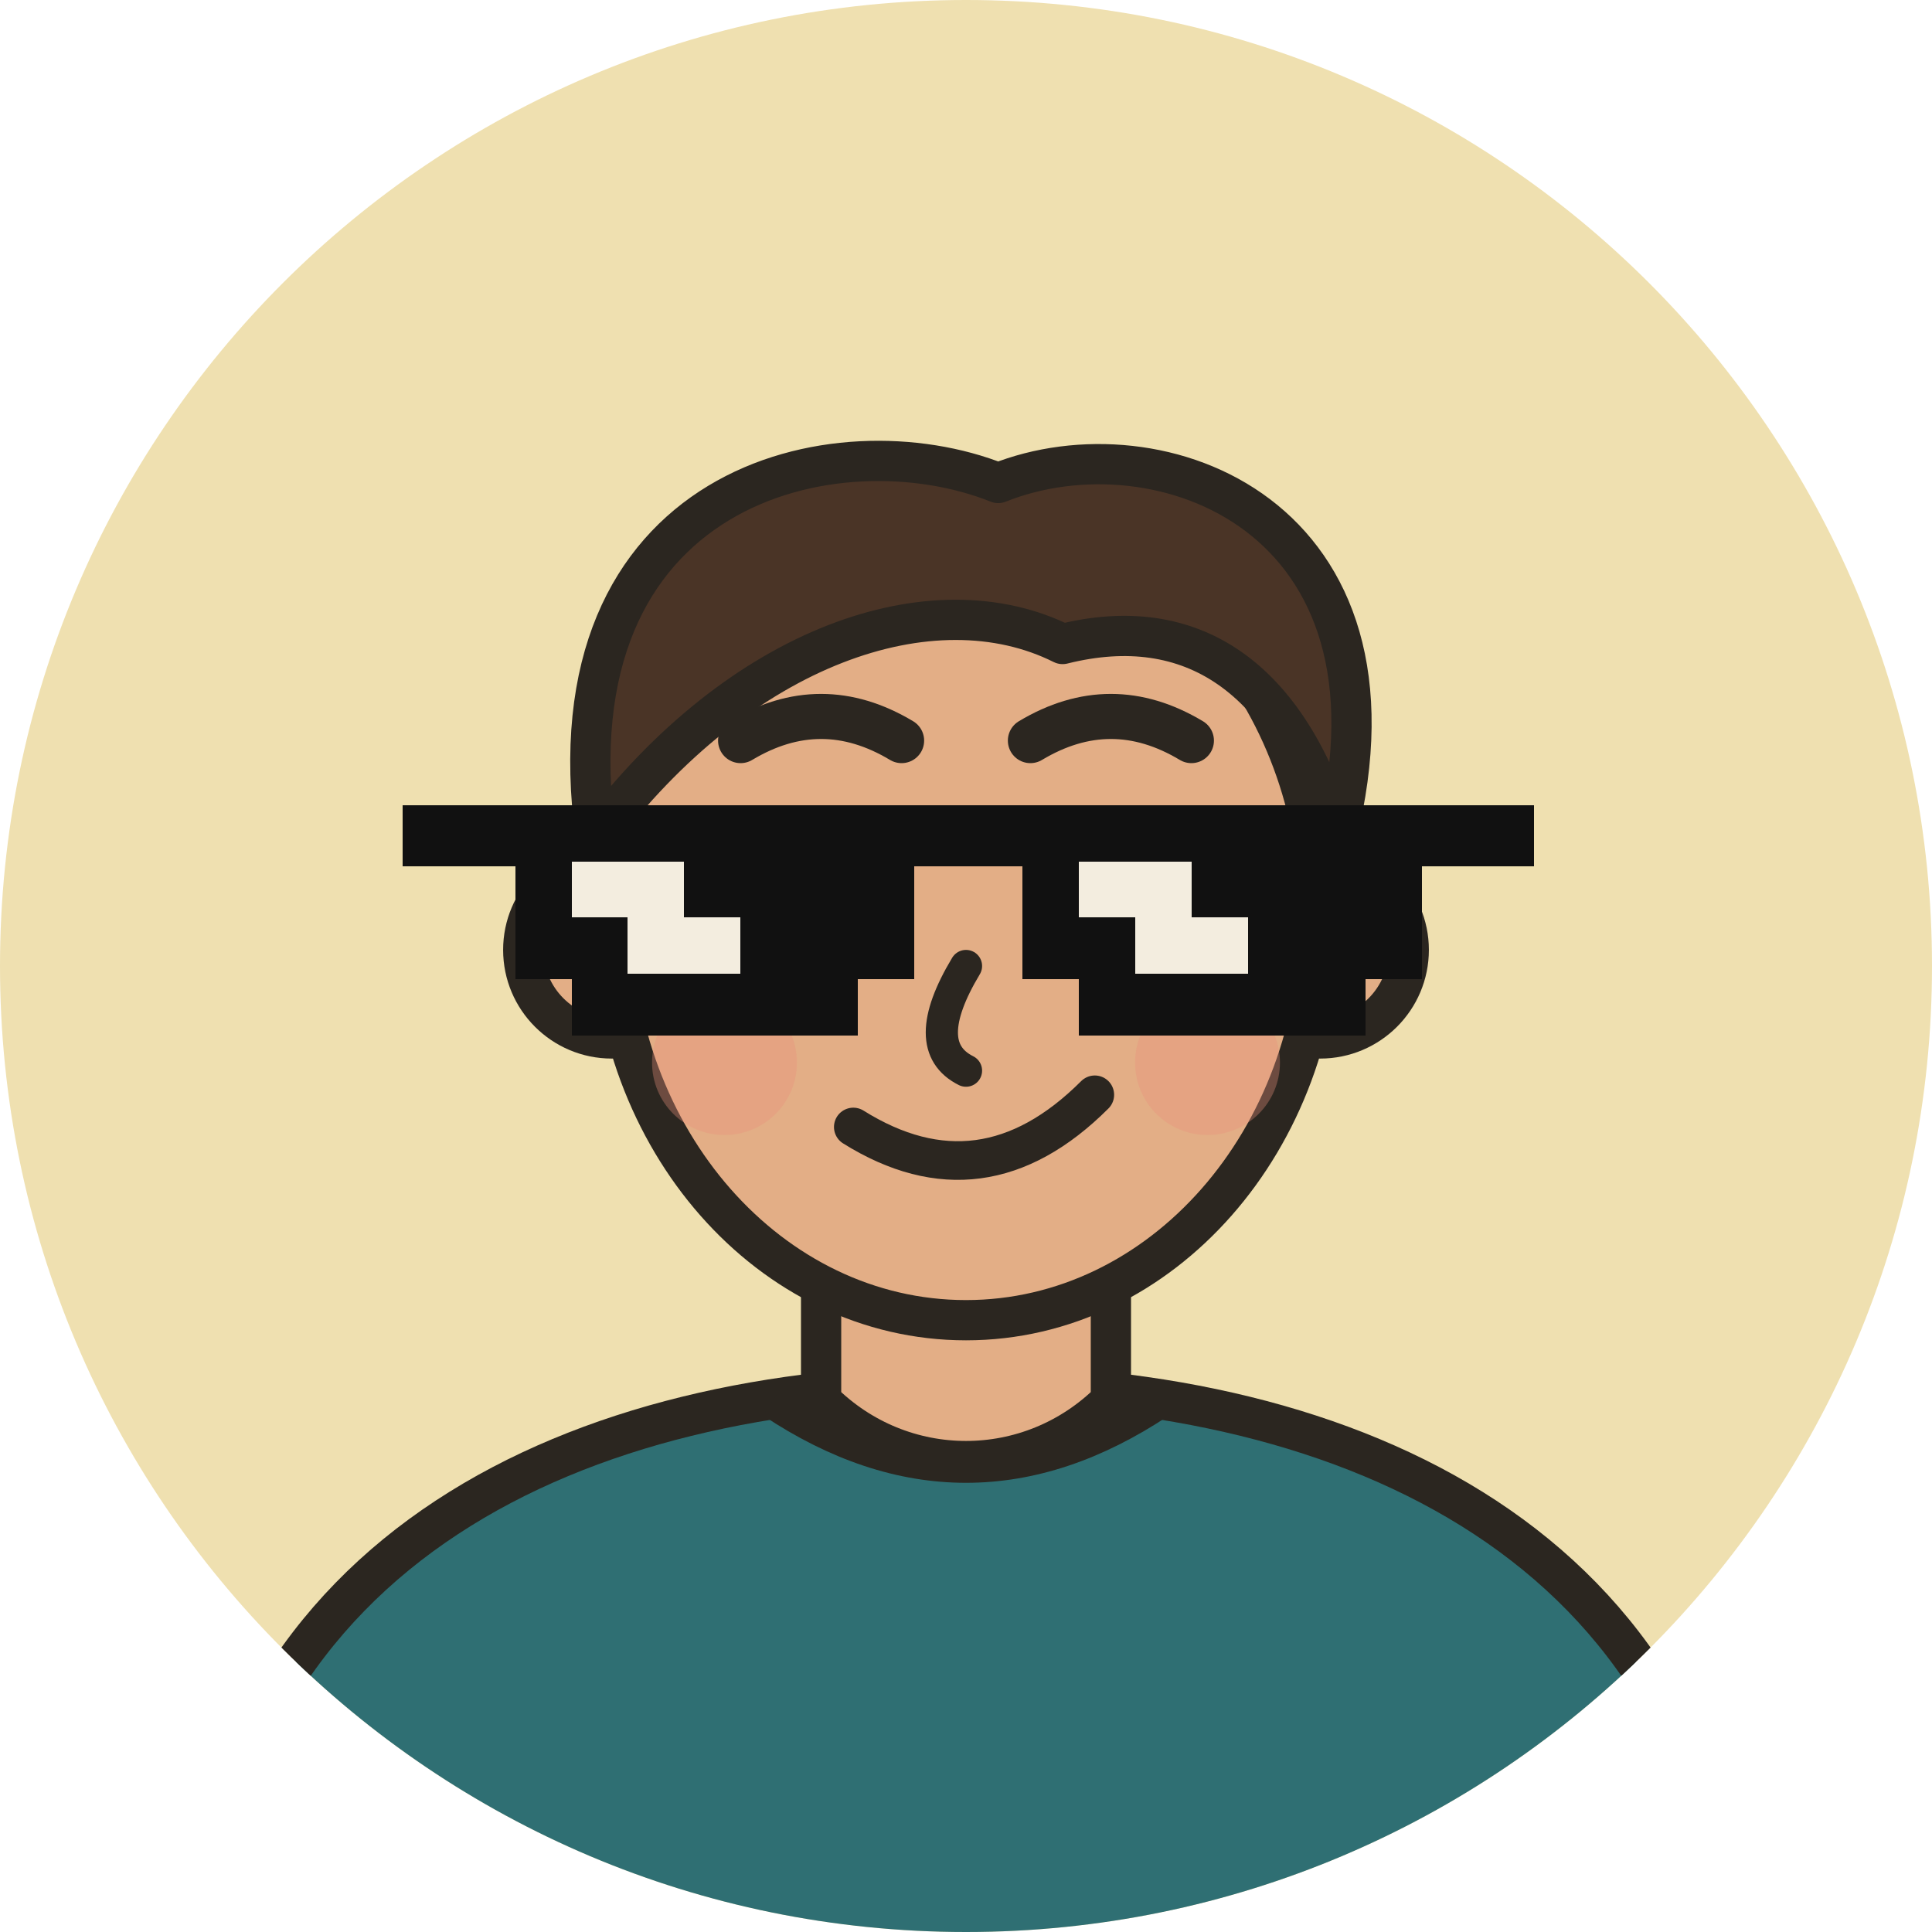
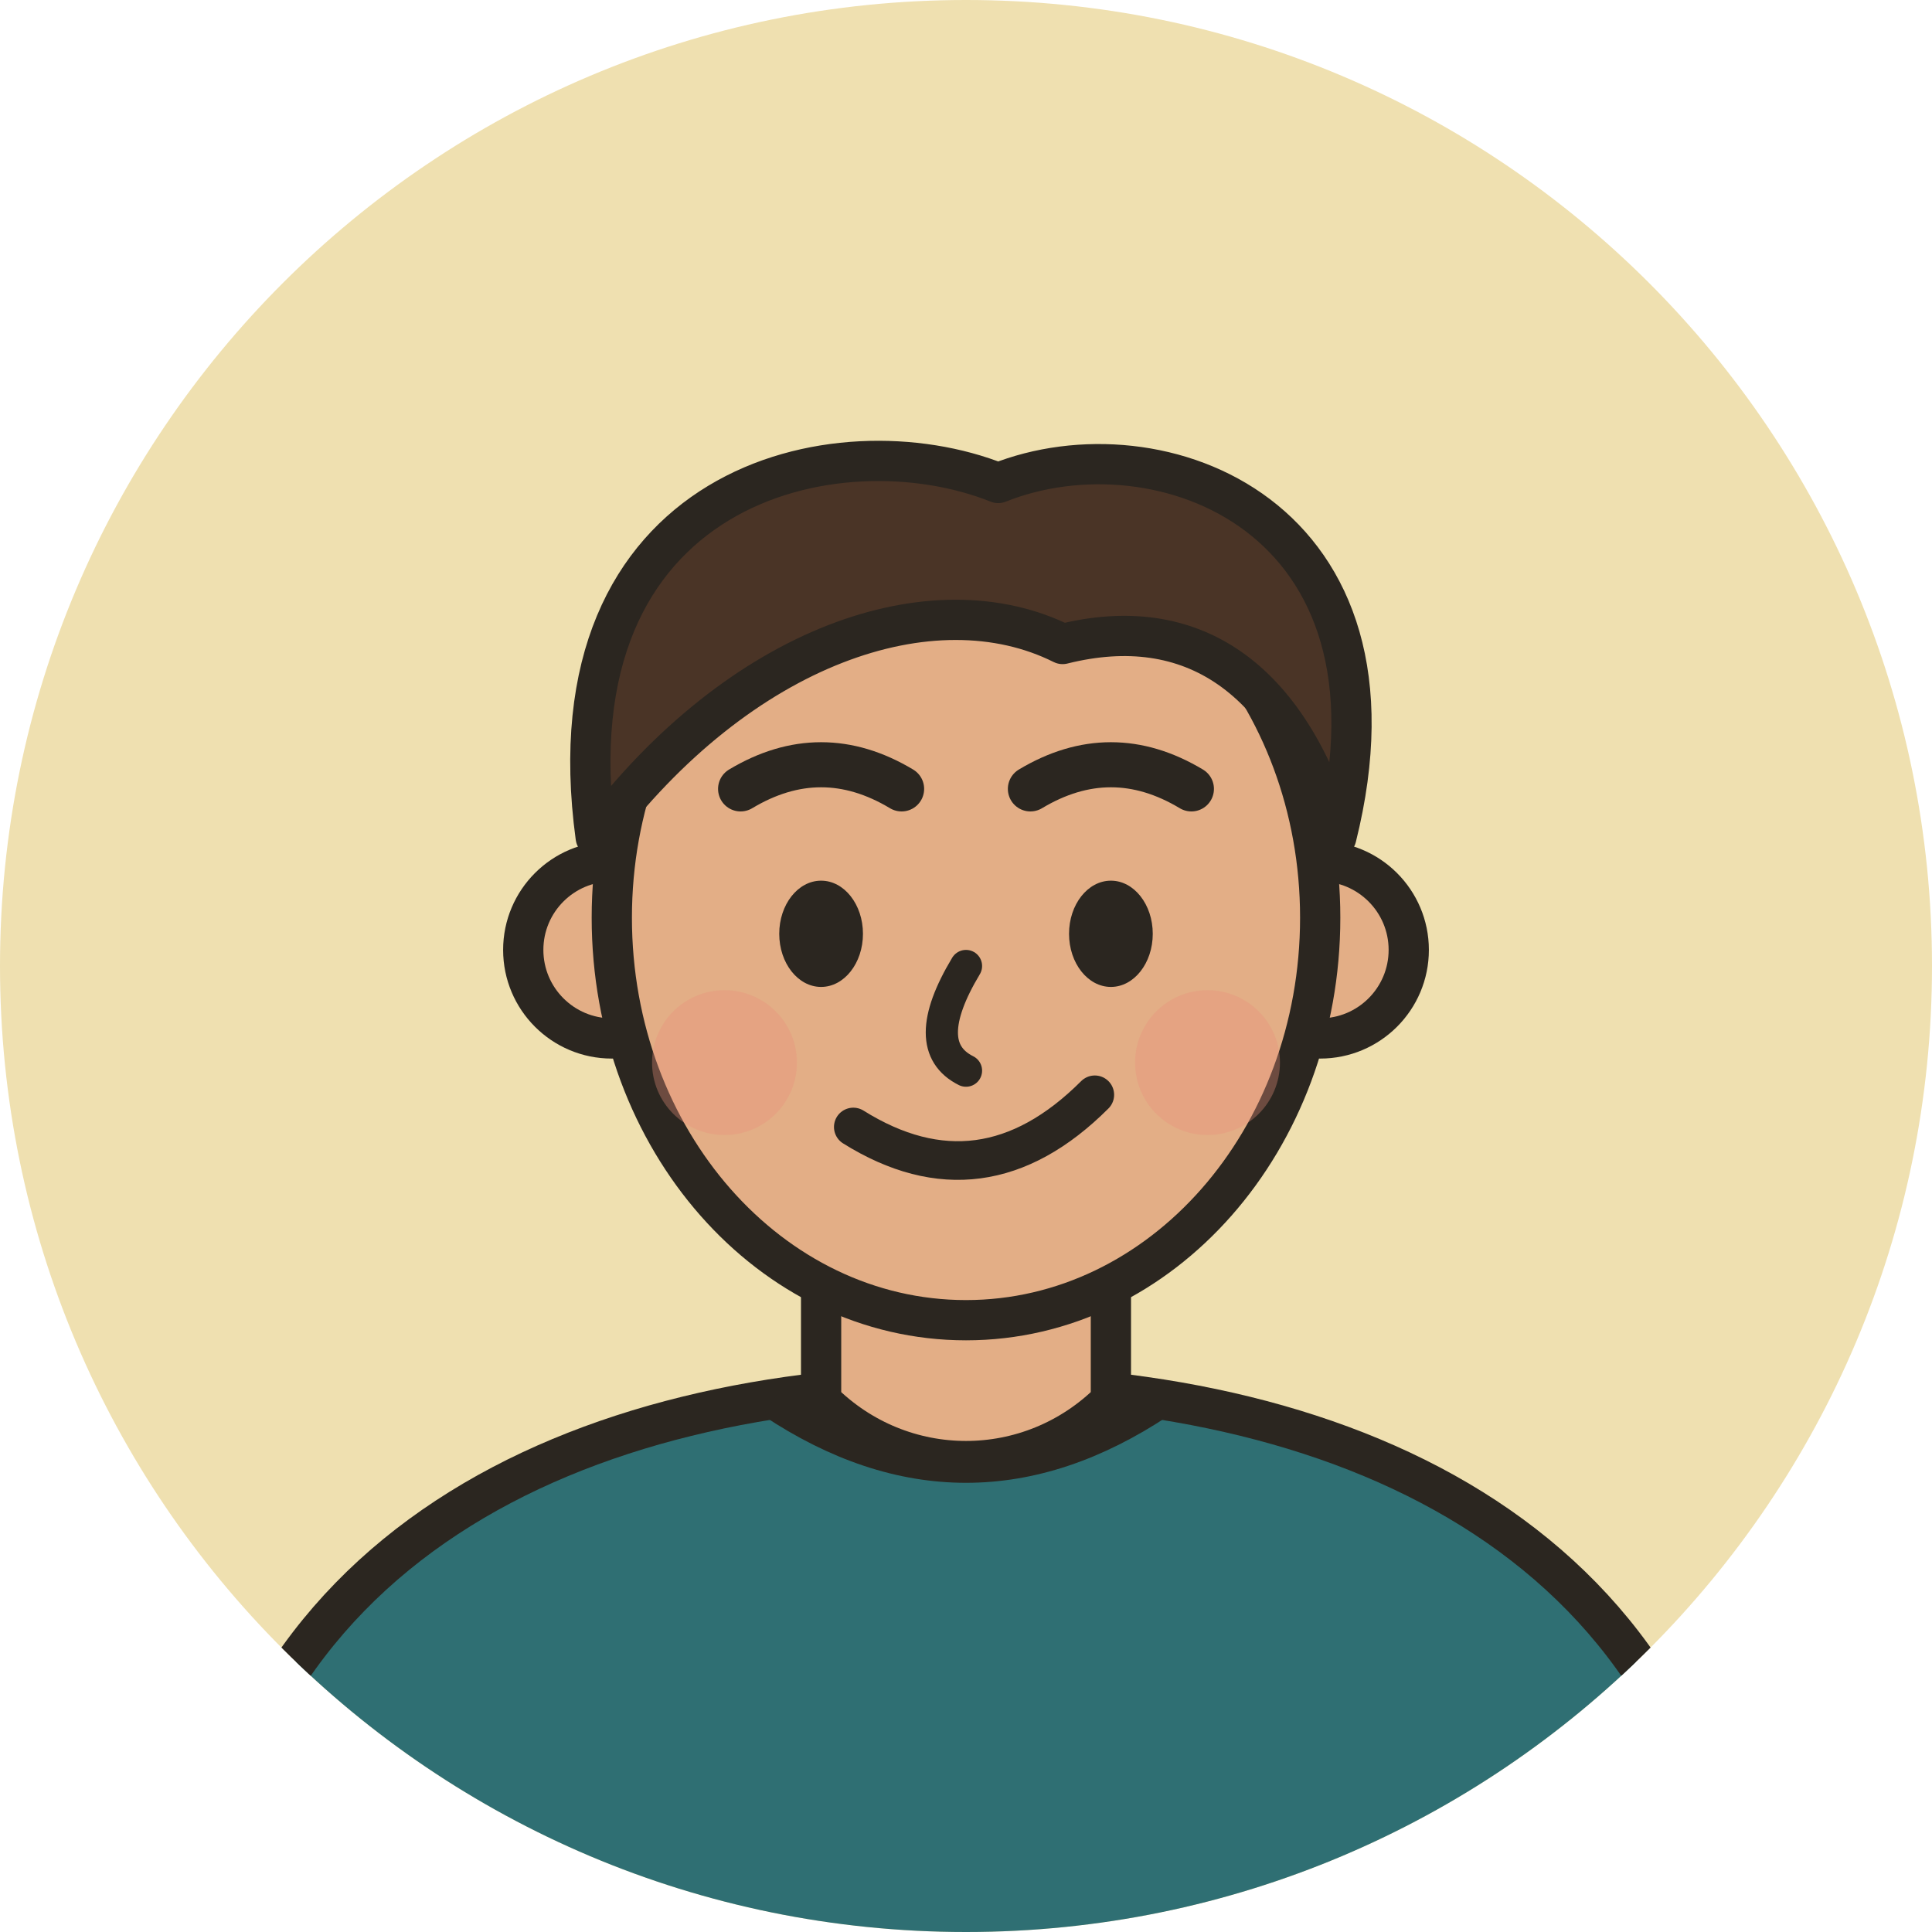
<svg xmlns="http://www.w3.org/2000/svg" viewBox="0 0 120 120" role="img" aria-label="Cartoon of you">
  <style>
- .eyes{transform-origin:60px 58px;animation:blink 5.5s infinite 0s}
+ .eyes{transform-origin:60px 58px;animation:blink 5.5s infinite 0.8s}
@keyframes blink{0%,93%,100%{transform:scaleY(1)}95%{transform:scaleY(.08)}}
- .shades{animation:drop 1.2s steps(6,end) .3s both}@keyframes drop{from{transform:translateY(-60px)}to{transform:translateY(0)}}@media (prefers-reduced-motion:reduce){.eyes,.shades{animation:none}}
+ @media (prefers-reduced-motion:reduce){.eyes{animation:none}}
</style>
  <defs>
    <clipPath id="c">
      <circle cx="60" cy="60" r="60" />
    </clipPath>
  </defs>
  <g clip-path="url(#c)" stroke-linejoin="round">
    <rect width="120" height="120" fill="#efe0b0" />
    <path d="M12 122 C14 96 36 86 60 86 C84 86 106 96 108 122 Z" fill="#2f6f73" stroke="#2b2620" stroke-width="2.5" />
    <path d="M51 72 h18 v15 c-5 5 -13 5 -18 0 z" fill="#e3ae86" stroke="#2b2620" stroke-width="2.5" />
    <path d="M48 87 q12 8 24 0" fill="none" stroke="#2b2620" stroke-width="2.2" />
    <circle cx="38" cy="59" r="5.5" fill="#e3ae86" stroke="#2b2620" stroke-width="2.5" />
    <circle cx="82" cy="59" r="5.5" fill="#e3ae86" stroke="#2b2620" stroke-width="2.5" />
    <ellipse cx="60" cy="57" rx="22" ry="25" fill="#e3ae86" stroke="#2b2620" stroke-width="2.5" />
    <circle cx="45" cy="66" r="4.5" fill="#e8907a" opacity=".35" />
    <circle cx="75" cy="66" r="4.5" fill="#e8907a" opacity=".35" />
    <g class="eyes">
      <ellipse cx="51" cy="58" rx="2.6" ry="3.3" fill="#2b2620" />
      <ellipse cx="69" cy="58" rx="2.6" ry="3.3" fill="#2b2620" />
    </g>
-     <path d="M46 46 q5 -3 10 0" fill="none" stroke="#2b2620" stroke-width="2.8" stroke-linecap="round" />
-     <path d="M64 46 q5 -3 10 0" fill="none" stroke="#2b2620" stroke-width="2.8" stroke-linecap="round" />
+     <path d="M46 49 q5 -3 10 0" fill="none" stroke="#2b2620" stroke-width="2.8" stroke-linecap="round" />
+     <path d="M64 49 q5 -3 10 0" fill="none" stroke="#2b2620" stroke-width="2.8" stroke-linecap="round" />
    <path d="M60 60 q-3 5 0 6.5" fill="none" stroke="#2b2620" stroke-width="2" stroke-linecap="round" />
    <path d="M53 70 q8 5 15 -2" fill="none" stroke="#2b2620" stroke-width="2.4" stroke-linecap="round" />
    <path d="M37 52 C34 30 52 26 62 30 C72 26 88 32 83 52 C80 42 74 38 66 40 C58 36 46 40 37 52 Z" fill="#4a3426" stroke="#2b2620" stroke-width="2.5" />
-     <g class="shades" shape-rendering="crispEdges">
-       <rect x="25.0" y="50.0" width="3.8" height="3.8" fill="#111" />
-       <rect x="28.5" y="50.0" width="3.8" height="3.8" fill="#111" />
-       <rect x="32.0" y="50.0" width="3.8" height="3.8" fill="#111" />
-       <rect x="35.5" y="50.0" width="3.8" height="3.8" fill="#111" />
-       <rect x="39.0" y="50.0" width="3.8" height="3.8" fill="#111" />
-       <rect x="42.5" y="50.0" width="3.8" height="3.8" fill="#111" />
-       <rect x="46.0" y="50.0" width="3.8" height="3.8" fill="#111" />
-       <rect x="49.5" y="50.0" width="3.8" height="3.8" fill="#111" />
-       <rect x="53.0" y="50.0" width="3.8" height="3.8" fill="#111" />
-       <rect x="56.5" y="50.0" width="3.8" height="3.8" fill="#111" />
-       <rect x="60.0" y="50.0" width="3.8" height="3.8" fill="#111" />
-       <rect x="63.5" y="50.0" width="3.8" height="3.8" fill="#111" />
-       <rect x="67.0" y="50.0" width="3.8" height="3.8" fill="#111" />
-       <rect x="70.5" y="50.0" width="3.8" height="3.8" fill="#111" />
-       <rect x="74.0" y="50.0" width="3.8" height="3.8" fill="#111" />
-       <rect x="77.5" y="50.0" width="3.8" height="3.8" fill="#111" />
-       <rect x="81.0" y="50.0" width="3.8" height="3.8" fill="#111" />
-       <rect x="84.5" y="50.0" width="3.8" height="3.8" fill="#111" />
-       <rect x="88.0" y="50.0" width="3.8" height="3.8" fill="#111" />
-       <rect x="91.5" y="50.0" width="3.8" height="3.8" fill="#111" />
-       <rect x="32.0" y="53.5" width="3.8" height="3.8" fill="#111" />
-       <rect x="35.5" y="53.5" width="3.8" height="3.8" fill="#f3eddf" />
-       <rect x="39.0" y="53.5" width="3.8" height="3.8" fill="#f3eddf" />
-       <rect x="42.5" y="53.5" width="3.8" height="3.8" fill="#111" />
-       <rect x="46.0" y="53.5" width="3.8" height="3.8" fill="#111" />
-       <rect x="49.5" y="53.5" width="3.8" height="3.8" fill="#111" />
-       <rect x="53.0" y="53.5" width="3.8" height="3.8" fill="#111" />
-       <rect x="63.5" y="53.5" width="3.8" height="3.8" fill="#111" />
-       <rect x="67.0" y="53.5" width="3.8" height="3.8" fill="#f3eddf" />
-       <rect x="70.5" y="53.5" width="3.8" height="3.8" fill="#f3eddf" />
-       <rect x="74.0" y="53.5" width="3.8" height="3.8" fill="#111" />
-       <rect x="77.5" y="53.5" width="3.8" height="3.8" fill="#111" />
-       <rect x="81.0" y="53.5" width="3.8" height="3.8" fill="#111" />
-       <rect x="84.5" y="53.5" width="3.8" height="3.8" fill="#111" />
-       <rect x="32.0" y="57.0" width="3.8" height="3.8" fill="#111" />
-       <rect x="35.5" y="57.0" width="3.8" height="3.8" fill="#111" />
-       <rect x="39.0" y="57.0" width="3.8" height="3.8" fill="#f3eddf" />
-       <rect x="42.5" y="57.0" width="3.8" height="3.8" fill="#f3eddf" />
-       <rect x="46.0" y="57.0" width="3.8" height="3.8" fill="#111" />
-       <rect x="49.5" y="57.0" width="3.8" height="3.8" fill="#111" />
-       <rect x="53.0" y="57.0" width="3.8" height="3.8" fill="#111" />
-       <rect x="63.5" y="57.0" width="3.8" height="3.8" fill="#111" />
-       <rect x="67.0" y="57.0" width="3.8" height="3.8" fill="#111" />
-       <rect x="70.5" y="57.0" width="3.8" height="3.8" fill="#f3eddf" />
-       <rect x="74.0" y="57.0" width="3.8" height="3.8" fill="#f3eddf" />
-       <rect x="77.5" y="57.0" width="3.8" height="3.8" fill="#111" />
-       <rect x="81.0" y="57.0" width="3.8" height="3.8" fill="#111" />
-       <rect x="84.5" y="57.0" width="3.8" height="3.8" fill="#111" />
-       <rect x="35.5" y="60.5" width="3.8" height="3.8" fill="#111" />
-       <rect x="39.0" y="60.5" width="3.8" height="3.8" fill="#111" />
-       <rect x="42.5" y="60.5" width="3.8" height="3.8" fill="#111" />
-       <rect x="46.0" y="60.5" width="3.8" height="3.8" fill="#111" />
-       <rect x="49.5" y="60.5" width="3.8" height="3.8" fill="#111" />
-       <rect x="67.0" y="60.5" width="3.8" height="3.8" fill="#111" />
-       <rect x="70.5" y="60.5" width="3.8" height="3.8" fill="#111" />
-       <rect x="74.0" y="60.5" width="3.8" height="3.8" fill="#111" />
-       <rect x="77.5" y="60.5" width="3.8" height="3.8" fill="#111" />
-       <rect x="81.0" y="60.5" width="3.8" height="3.8" fill="#111" />
-     </g>
  </g>
</svg>
